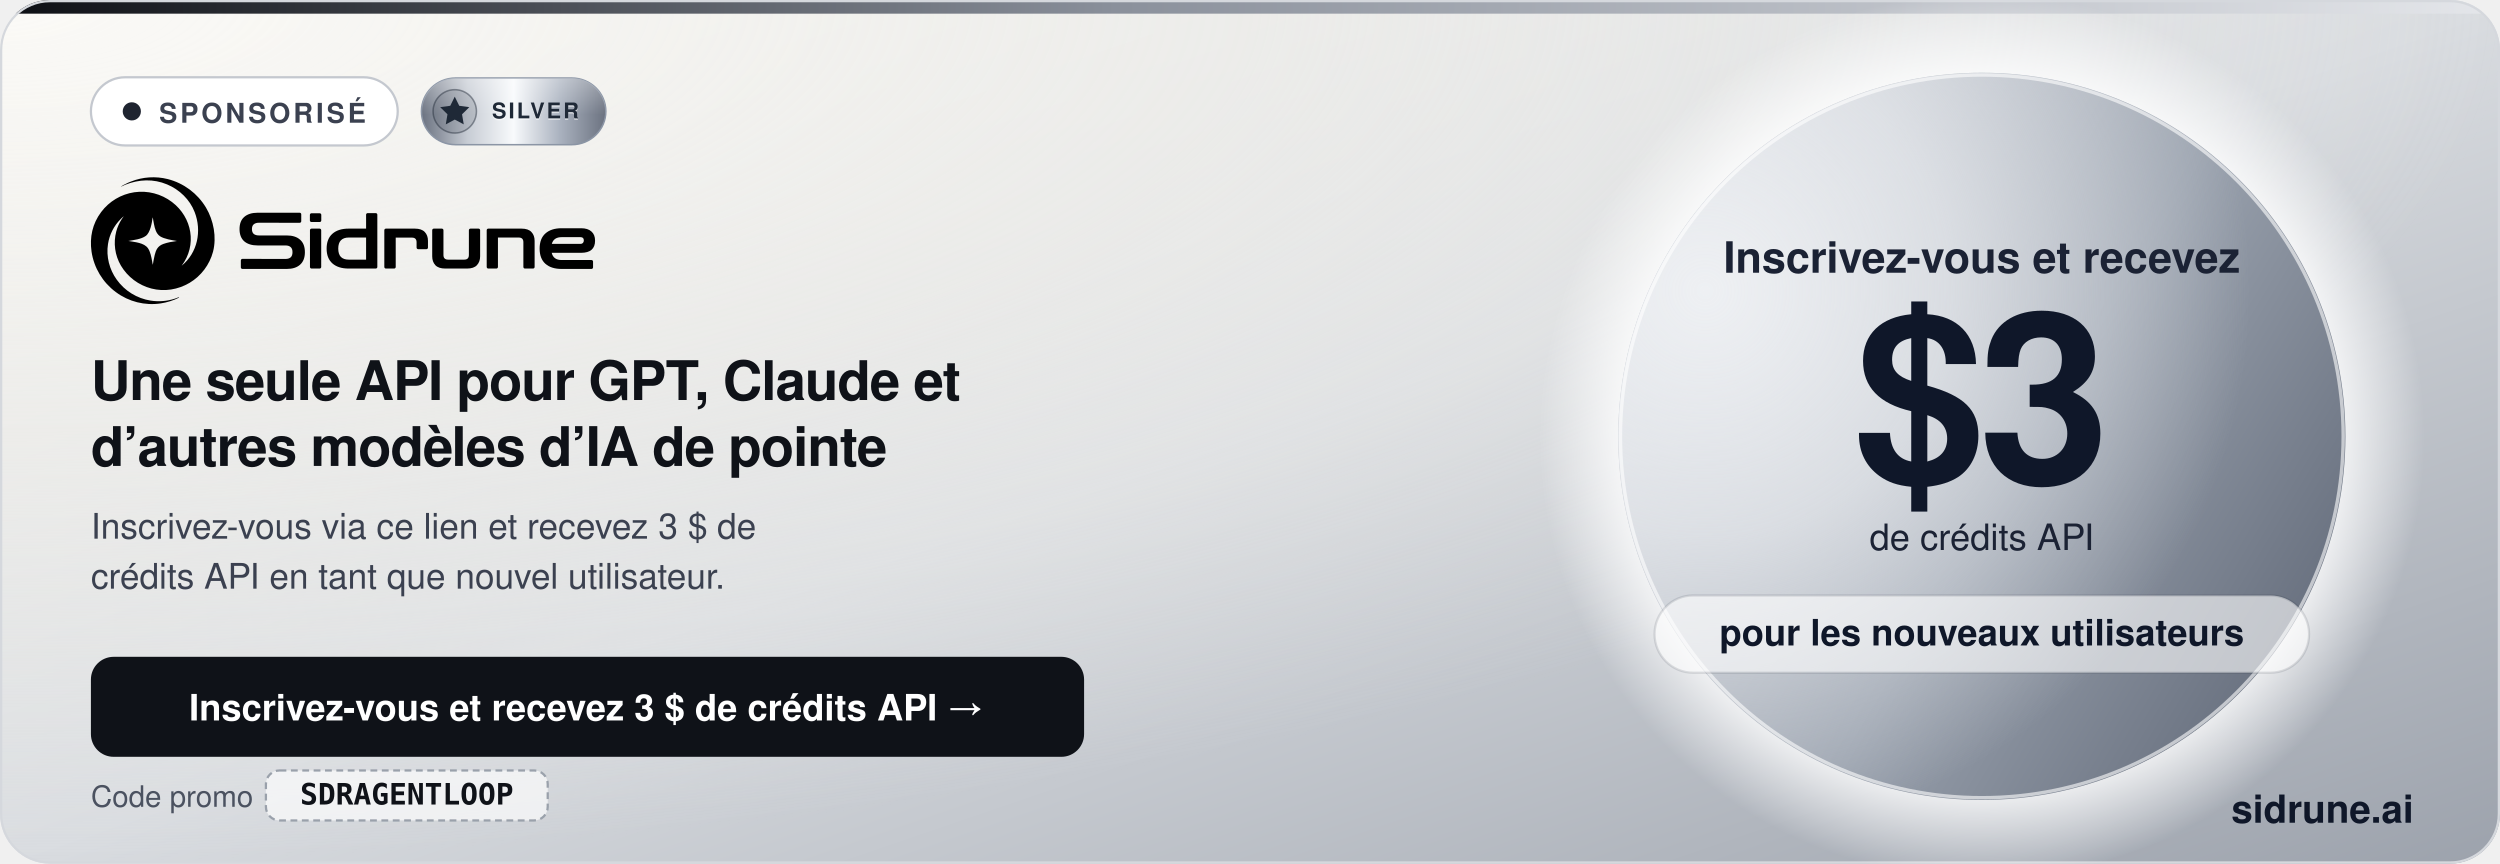
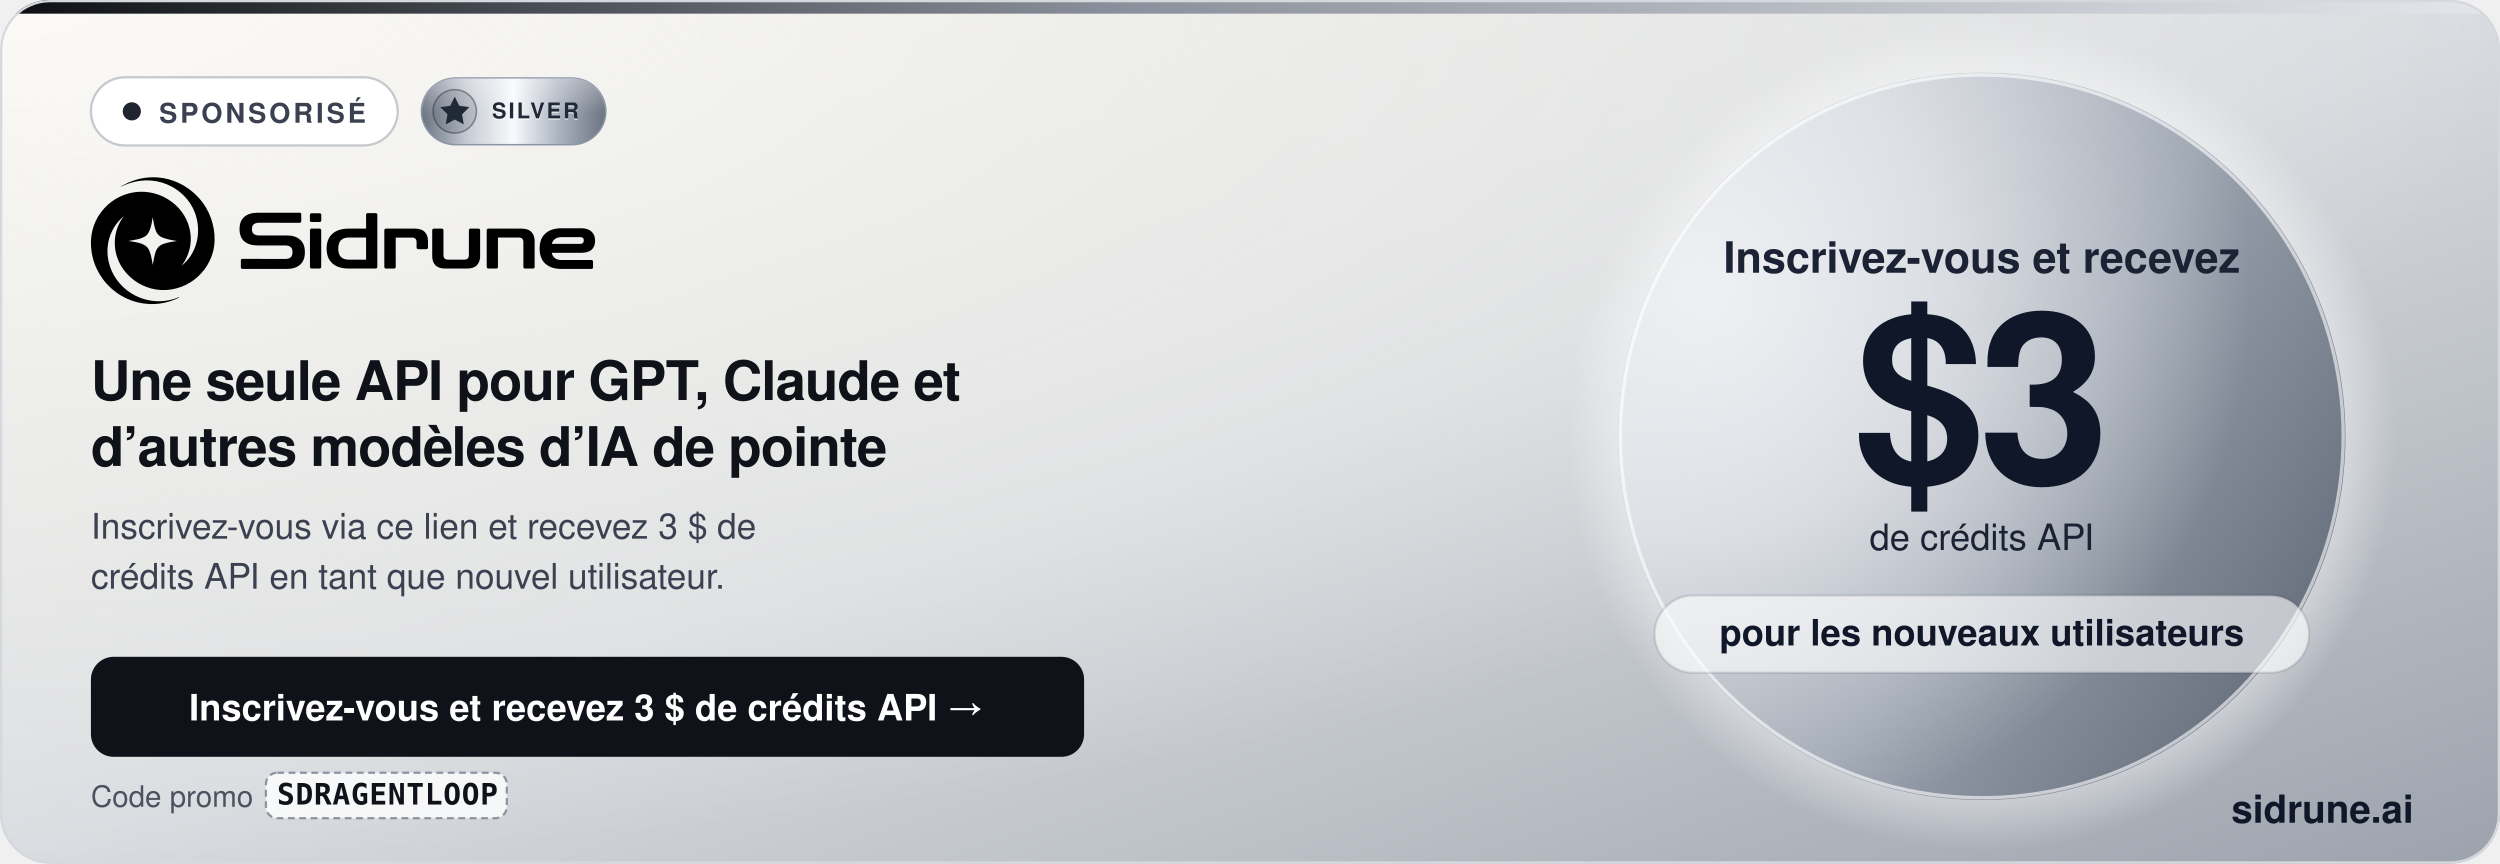
<svg xmlns="http://www.w3.org/2000/svg" width="1100" height="380" viewBox="0 0 1100 380" role="img" aria-label="Sidrune AI (Silver Sponsor): Une seule API pour GPT, Claude et d’autres modèles d’IA de pointe. Inscrivez-vous et recevez 3 $ de crédits API.">
  <defs>
    <linearGradient id="bg" x1="0" y1="0" x2="1" y2="1">
      <stop offset="0" stop-color="#f4f3ef" />
      <stop offset=".5" stop-color="#d9dce0" />
      <stop offset="1" stop-color="#9ca2ac" />
    </linearGradient>
    <radialGradient id="hl" cx="0" cy="0" r="1" gradientUnits="objectBoundingBox">
      <stop offset="0" stop-color="#fbfaf7" />
      <stop offset=".5" stop-color="#f1f0ec" stop-opacity=".6" />
      <stop offset="1" stop-color="#f1f0ec" stop-opacity="0" />
    </radialGradient>
    <linearGradient id="stripe" x1="0" y1="0" x2="1" y2="0">
      <stop offset="0" stop-color="#0b0d12" />
      <stop offset=".45" stop-color="#8b919c" />
      <stop offset="1" stop-color="#e5e7eb" />
    </linearGradient>
    <radialGradient id="orbHl" cx=".12" cy=".3" r=".75">
      <stop offset="0" stop-color="#eef0f3" />
      <stop offset=".45" stop-color="#eef0f3" stop-opacity=".7" />
      <stop offset="1" stop-color="#eef0f3" stop-opacity="0" />
    </radialGradient>
    <linearGradient id="orb" x1="0" y1=".2" x2="1" y2=".8">
      <stop offset="0" stop-color="#c9cdd4" />
      <stop offset=".55" stop-color="#9aa2ae" />
      <stop offset="1" stop-color="#626a79" />
    </linearGradient>
    <radialGradient id="orbGlow" cx=".5" cy=".5" r=".5">
-       <stop offset=".82" stop-color="#ffffff" stop-opacity=".75" />
+       <stop offset=".88" stop-color="#ffffff" stop-opacity=".35" />
      <stop offset="1" stop-color="#ffffff" stop-opacity="0" />
    </radialGradient>
    <clipPath id="card">
      <rect width="1100" height="380" rx="22" />
    </clipPath>
  </defs>
  <g clip-path="url(#card)">
    <rect width="1100" height="380" fill="url(#bg)" />
    <rect width="1100" height="380" fill="url(#hl)" />
    <rect width="1100" height="6" fill="url(#stripe)" />
    <rect x=".5" y=".5" width="1099" height="379" rx="21.5" fill="none" stroke="#d5d8dd" />
  </g>
  <rect x="40" y="34" width="135" height="30" rx="15" fill="#ffffff" stroke="#c4c8cf" />
  <circle cx="58" cy="49" r="4" fill="#1f2430" />
  <text x="70" y="54" font-family="-apple-system, BlinkMacSystemFont, 'Segoe UI', Helvetica, Arial, sans-serif" font-size="12" font-weight="700" letter-spacing="1.3" fill="#3b4150">SPONSORISÉ</text>
  <svg x="185" y="34" width="82" height="30" viewBox="0 0 120 44">
    <defs>
      <linearGradient id="bm" x1="0" y1="0" x2="1" y2="0">
        <stop offset="0.00" stop-color="#6b7280" />
        <stop offset="0.25" stop-color="#c7ccd4" />
        <stop offset="0.50" stop-color="#f8fafc" />
        <stop offset="0.75" stop-color="#aab2bf" />
        <stop offset="1.00" stop-color="#6b7280" />
      </linearGradient>
      <linearGradient id="bs" x1="0" y1="0" x2="0" y2="1">
        <stop offset="0" stop-color="#fff" stop-opacity=".32" />
        <stop offset=".55" stop-color="#fff" stop-opacity="0" />
      </linearGradient>
    </defs>
    <rect x=".5" y=".5" width="119" height="43" rx="22" fill="url(#bm)" stroke="#8b95a5" />
    <rect x=".5" y=".5" width="119" height="43" rx="22" fill="url(#bs)" />
    <circle cx="22" cy="22" r="14" fill="#1f2937" fill-opacity=".14" stroke="#1f2937" stroke-opacity=".45" />
    <path d="M22 12.5l2.9 5.9 6.5.9-4.7 4.6 1.1 6.5L22 27.3l-5.8 3.1 1.1-6.5-4.7-4.6 6.5-.9z" fill="#1f2937" />
    <text x="46" y="27.5" text-anchor="start" font-family="-apple-system, BlinkMacSystemFont, 'Segoe UI', Helvetica, Arial, sans-serif" font-size="14" font-weight="800" letter-spacing="1.4" fill="#ffffff" fill-opacity=".55">SILVER</text>
    <text x="46" y="26.5" text-anchor="start" font-family="-apple-system, BlinkMacSystemFont, 'Segoe UI', Helvetica, Arial, sans-serif" font-size="14" font-weight="800" letter-spacing="1.4" fill="#1f2937">SILVER</text>
  </svg>
  <svg x="40" y="78" width="222" height="56" viewBox="0 0 555 140" fill="none">
    <path d="M166.677 100.837C165.714 100.837 164.933 100.056 164.933 99.093V91.495C164.933 90.531 165.716 89.75 166.68 89.752L213.976 89.834C216.478 89.834 218.383 89.265 219.691 88.128C221.055 86.934 221.738 85.029 221.738 82.413C221.738 79.798 221.055 77.921 219.691 76.784C218.383 75.59 216.478 74.993 213.976 74.993H183.442C177.13 74.993 172.212 73.486 168.686 70.473C165.218 67.402 163.483 62.91 163.483 56.997C163.483 51.083 165.218 46.619 168.686 43.606C172.212 40.535 177.13 39 183.442 39H229.632C230.595 39 231.376 39.781 231.376 40.744V48.341C231.376 49.305 230.593 50.087 229.629 50.085L184.892 50.003C182.447 50.003 180.542 50.571 179.177 51.709C177.812 52.789 177.13 54.551 177.13 56.997C177.13 59.442 177.812 61.233 179.177 62.37C180.542 63.45 182.447 63.99 184.892 63.99H215.426C221.738 63.99 226.628 65.554 230.096 68.682C233.622 71.752 235.384 76.329 235.384 82.413C235.384 88.441 233.622 93.018 230.096 96.145C226.628 99.273 221.738 100.837 215.426 100.837H166.677Z" fill="black" />
    <path d="M242.699 100.41C241.736 100.41 240.956 99.629 240.956 98.666V58.228C240.956 57.266 241.736 56.485 242.699 56.485H251.579C252.542 56.485 253.323 57.266 253.323 58.228V98.666C253.323 99.629 252.542 100.41 251.579 100.41H242.699ZM242.614 49.235C241.651 49.235 240.87 48.454 240.87 47.491V41.341C240.87 40.378 241.651 39.597 242.614 39.597H251.665C252.628 39.597 253.408 40.378 253.408 41.341V47.491C253.408 48.454 252.628 49.235 251.665 49.235H242.614Z" fill="black" />
    <path d="M315.064 98.666C315.064 99.629 314.284 100.41 313.321 100.41H302.697V41.17C302.697 40.207 303.478 39.426 304.441 39.426H313.321C314.284 39.426 315.064 40.207 315.064 41.17V98.666ZM312.932 100.41H283.506C275.887 100.41 269.945 98.534 265.68 94.781C261.416 91.028 259.283 85.598 259.283 78.49C259.283 71.326 261.416 65.867 265.68 62.114C269.945 58.361 275.887 56.485 283.506 56.485H312.079V66.293H283.506C279.81 66.293 276.967 67.317 274.977 69.364C273.044 71.354 272.077 74.396 272.077 78.49C272.077 82.527 273.044 85.569 274.977 87.616C276.967 89.606 279.81 90.602 283.506 90.602H312.932V100.41Z" fill="black" />
    <path d="M324.496 100.41C323.533 100.41 322.753 99.629 322.753 98.666V58.228C322.753 57.266 323.533 56.485 324.496 56.485H356.358C361.304 56.485 364.944 57.736 367.275 60.238C369.606 62.683 370.772 65.924 370.772 69.961V77.344C370.772 78.306 369.991 79.087 369.028 79.087H359.978C359.015 79.087 358.234 78.306 358.234 77.344V71.496C358.234 68.085 356.528 66.379 353.116 66.379H335.29V98.666C335.29 99.629 334.51 100.41 333.547 100.41H324.496Z" fill="black" />
    <path d="M389.841 100.41C384.837 100.41 381.17 99.159 378.839 96.657C376.564 94.155 375.427 90.914 375.427 86.934V58.228C375.427 57.266 376.208 56.485 377.171 56.485H386.051C387.014 56.485 387.794 57.266 387.794 58.228V85.484C387.794 88.896 389.5 90.602 392.912 90.602H410.652C414.064 90.602 415.77 88.896 415.77 85.484V58.228C415.77 57.266 416.551 56.485 417.514 56.485H426.394C427.357 56.485 428.137 57.266 428.137 58.228V86.934C428.137 90.914 426.972 94.155 424.64 96.657C422.366 99.159 418.727 100.41 413.723 100.41H389.841Z" fill="black" />
    <path d="M437.111 100.41C436.148 100.41 435.368 99.629 435.368 98.666V58.228C435.368 57.266 436.148 56.485 437.111 56.485H473.664C478.668 56.485 482.307 57.736 484.581 60.238C486.913 62.683 488.078 65.924 488.078 69.961V98.666C488.078 99.629 487.298 100.41 486.335 100.41H477.455C476.492 100.41 475.711 99.629 475.711 98.666V71.411C475.711 67.999 474.005 66.293 470.593 66.293H447.735V98.666C447.735 99.629 446.954 100.41 445.991 100.41H437.111Z" fill="black" />
    <path d="M517.816 100.837C510.196 100.837 504.254 98.96 499.99 95.207C495.725 91.398 493.593 85.825 493.593 78.49C493.593 71.098 495.725 65.526 499.99 61.773C504.254 57.963 510.196 56.058 517.816 56.058H539.139C544.142 56.058 547.952 57.252 550.568 59.641C553.24 61.972 554.576 65.327 554.576 69.705C554.576 78.632 549.431 83.096 539.139 83.096H506.898C508.092 88.384 511.732 91.028 517.816 91.028H550.615C551.578 91.028 552.359 91.809 552.359 92.772V99.093C552.359 100.056 551.578 100.837 550.615 100.837H517.816ZM517.816 65.867C511.959 65.867 508.348 68.34 506.984 73.287H538.542C539.679 73.287 540.56 72.946 541.186 72.264C541.868 71.582 542.209 70.643 542.209 69.449C542.209 67.061 540.987 65.867 538.542 65.867H517.816Z" fill="black" />
    <path d="M44.235 4.62C57.028 -0.439 71.083 -1.37 84.431 1.959C102.102 6.455 117.272 17.769 126.62 33.424C134.978 47.528 138.457 65.863 134.342 81.855C130.526 96.213 121.258 108.516 108.509 116.146C95.806 123.62 80.882 126.1 66.54 122.379C52.503 118.74 40.467 109.71 33.048 97.25C26.378 85.884 24.518 72.327 27.88 59.584C29.178 54.732 31.242 50.118 33.993 45.916C34.731 44.782 35.467 43.866 36.214 42.792C35.207 43.522 33.599 45.121 32.666 46.041C25.255 53.469 20.397 63.061 18.795 73.431C16.612 87.065 20.342 101.499 28.415 112.644C37.254 124.995 50.679 133.285 65.682 135.653C74.662 137.077 83.854 136.328 92.486 133.47C93.365 133.172 95.763 132.362 96.456 131.989C96.933 132.112 96.806 132.004 97.019 132.348C91.26 135.385 83.354 137.791 76.921 138.736C59.442 141.385 41.63 136.914 27.473 126.325C12.951 115.619 3.306 99.556 0.684 81.705C-1.565 66.004 1.674 51.04 11.267 38.264C20.077 26.48 33.185 18.653 47.737 16.483C62.406 14.368 77.311 18.219 89.12 27.175C111.458 44.057 116.927 74.736 99.793 97.321C117.364 83.149 122.142 59.018 114.144 38.348C108.756 24.424 97.499 13.624 83.816 7.87C68.723 1.524 52.871 2.234 37.835 8.202C36.673 8.834 34.601 9.749 33.371 10.282L33.203 10.144C34.126 9.347 36.995 7.82 37.875 7.471C39.544 6.475 42.38 5.353 44.235 4.62ZM67.894 44.065C67.176 49.953 65.386 60.824 60.353 64.501C55.298 68.195 47.264 68.949 41.227 70.067C48.218 71.333 58.62 71.916 62.842 78.202C65.392 81.998 66.472 87.689 67.296 92.138C67.441 92.918 67.81 95.783 68.014 96.31C68.294 95.761 68.704 92.575 68.847 91.769C69.222 89.679 69.659 87.602 70.16 85.539C71.579 79.728 73.544 75.638 79.586 73.379C83.966 71.742 89.967 70.69 94.641 70.088C89.253 69.155 80.571 67.888 76.079 64.905C74.935 64.147 73.944 63.179 73.157 62.054C70.309 58.051 69.553 52.355 68.647 47.644C68.542 47.099 68.192 44.35 67.894 44.065ZM33.197 10.339C33.114 10.359 33.17 10.352 33.028 10.311C33.061 10.274 33.101 10.236 33.147 10.194L33.197 10.339ZM33.203 10.144C33.183 10.161 33.165 10.178 33.147 10.194L33.134 10.157L33.171 10.118L33.203 10.144Z" fill="black" />
  </svg>
  <text x="40" y="176" font-family="-apple-system, BlinkMacSystemFont, 'Segoe UI', Helvetica, Arial, sans-serif" font-size="24" font-weight="800" letter-spacing="-0.4" fill="#0f1218">Une seule API pour GPT, Claude et</text>
  <text x="40" y="205" font-family="-apple-system, BlinkMacSystemFont, 'Segoe UI', Helvetica, Arial, sans-serif" font-size="24" font-weight="800" letter-spacing="-0.4" fill="#0f1218">d’autres modèles d’IA de pointe</text>
  <text x="40" y="237" font-family="-apple-system, BlinkMacSystemFont, 'Segoe UI', Helvetica, Arial, sans-serif" font-size="15.5" fill="#3b4150">Inscrivez-vous via ce lien et recevez 3 $ de</text>
  <text x="40" y="259" font-family="-apple-system, BlinkMacSystemFont, 'Segoe UI', Helvetica, Arial, sans-serif" font-size="15.5" fill="#3b4150">crédits API en tant que nouvel utilisateur.</text>
  <rect x="40" y="289" width="437" height="44" rx="10" fill="#0f1218" />
  <text x="258" y="317" text-anchor="middle" font-family="-apple-system, BlinkMacSystemFont, 'Segoe UI', Helvetica, Arial, sans-serif" font-size="16" font-weight="800" fill="#ffffff">Inscrivez-vous et recevez 3 $ de crédits API →</text>
  <text x="40" y="355" font-family="-apple-system, BlinkMacSystemFont, 'Segoe UI', Helvetica, Arial, sans-serif" font-size="13" fill="#4b5260">Code promo</text>
-   <rect x="117" y="339" width="124" height="22" rx="6" fill="#ffffff" fill-opacity=".65" stroke="#9aa1ab" stroke-dasharray="3 2" />
-   <text x="179" y="354" text-anchor="middle" font-family="'SF Mono', ui-monospace, Menlo, Consolas, monospace" font-size="13" font-weight="700" fill="#0f1218">SDRAGENTLOOP</text>
-   <circle cx="872" cy="192" r="196" fill="url(#orbGlow)" />
+   <rect x="117" y="340" width="106" height="20" rx="5" fill="#ffffff" fill-opacity=".8" stroke="#8d95a1" stroke-width="1" stroke-dasharray="3 2" />
+   <text x="170.5" y="354" text-anchor="middle" font-family="'SF Mono', ui-monospace, Menlo, Consolas, monospace" font-size="13" font-weight="800" letter-spacing=".3" fill="#0f1218">SDRAGENTLOOP</text>
+   <circle cx="872" cy="192" r="182" fill="url(#orbGlow)" />
  <circle cx="872" cy="192" r="160" fill="url(#orb)" />
  <circle cx="872" cy="192" r="160" fill="url(#orbHl)" />
  <circle cx="872" cy="192" r="159" fill="none" stroke="#ffffff" stroke-opacity=".6" stroke-width="1.5" />
  <text x="872" y="120" text-anchor="middle" font-family="-apple-system, BlinkMacSystemFont, 'Segoe UI', Helvetica, Arial, sans-serif" font-size="19.0" font-weight="600" fill="#1b2234">Inscrivez-vous et recevez</text>
  <text x="872" y="212" text-anchor="middle" font-family="-apple-system, BlinkMacSystemFont, 'Segoe UI', Helvetica, Arial, sans-serif" font-size="104" font-weight="800" letter-spacing="-3" fill="#0f1729">$3</text>
  <text x="872" y="242" text-anchor="middle" font-family="-apple-system, BlinkMacSystemFont, 'Segoe UI', Helvetica, Arial, sans-serif" font-size="16" fill="#1b2234">de crédits API</text>
  <rect x="728" y="262" width="288" height="34" rx="17" fill="#ffffff" fill-opacity=".6" stroke="#0f1729" stroke-opacity=".12" />
  <text x="872" y="284" text-anchor="middle" font-family="-apple-system, BlinkMacSystemFont, 'Segoe UI', Helvetica, Arial, sans-serif" font-size="16" font-weight="700" fill="#0f1729">pour les nouveaux utilisateurs</text>
  <text x="1062" y="362" text-anchor="end" font-family="-apple-system, BlinkMacSystemFont, 'Segoe UI', Helvetica, Arial, sans-serif" font-size="17" font-weight="800" fill="#0f1729">sidrune.ai</text>
</svg>
